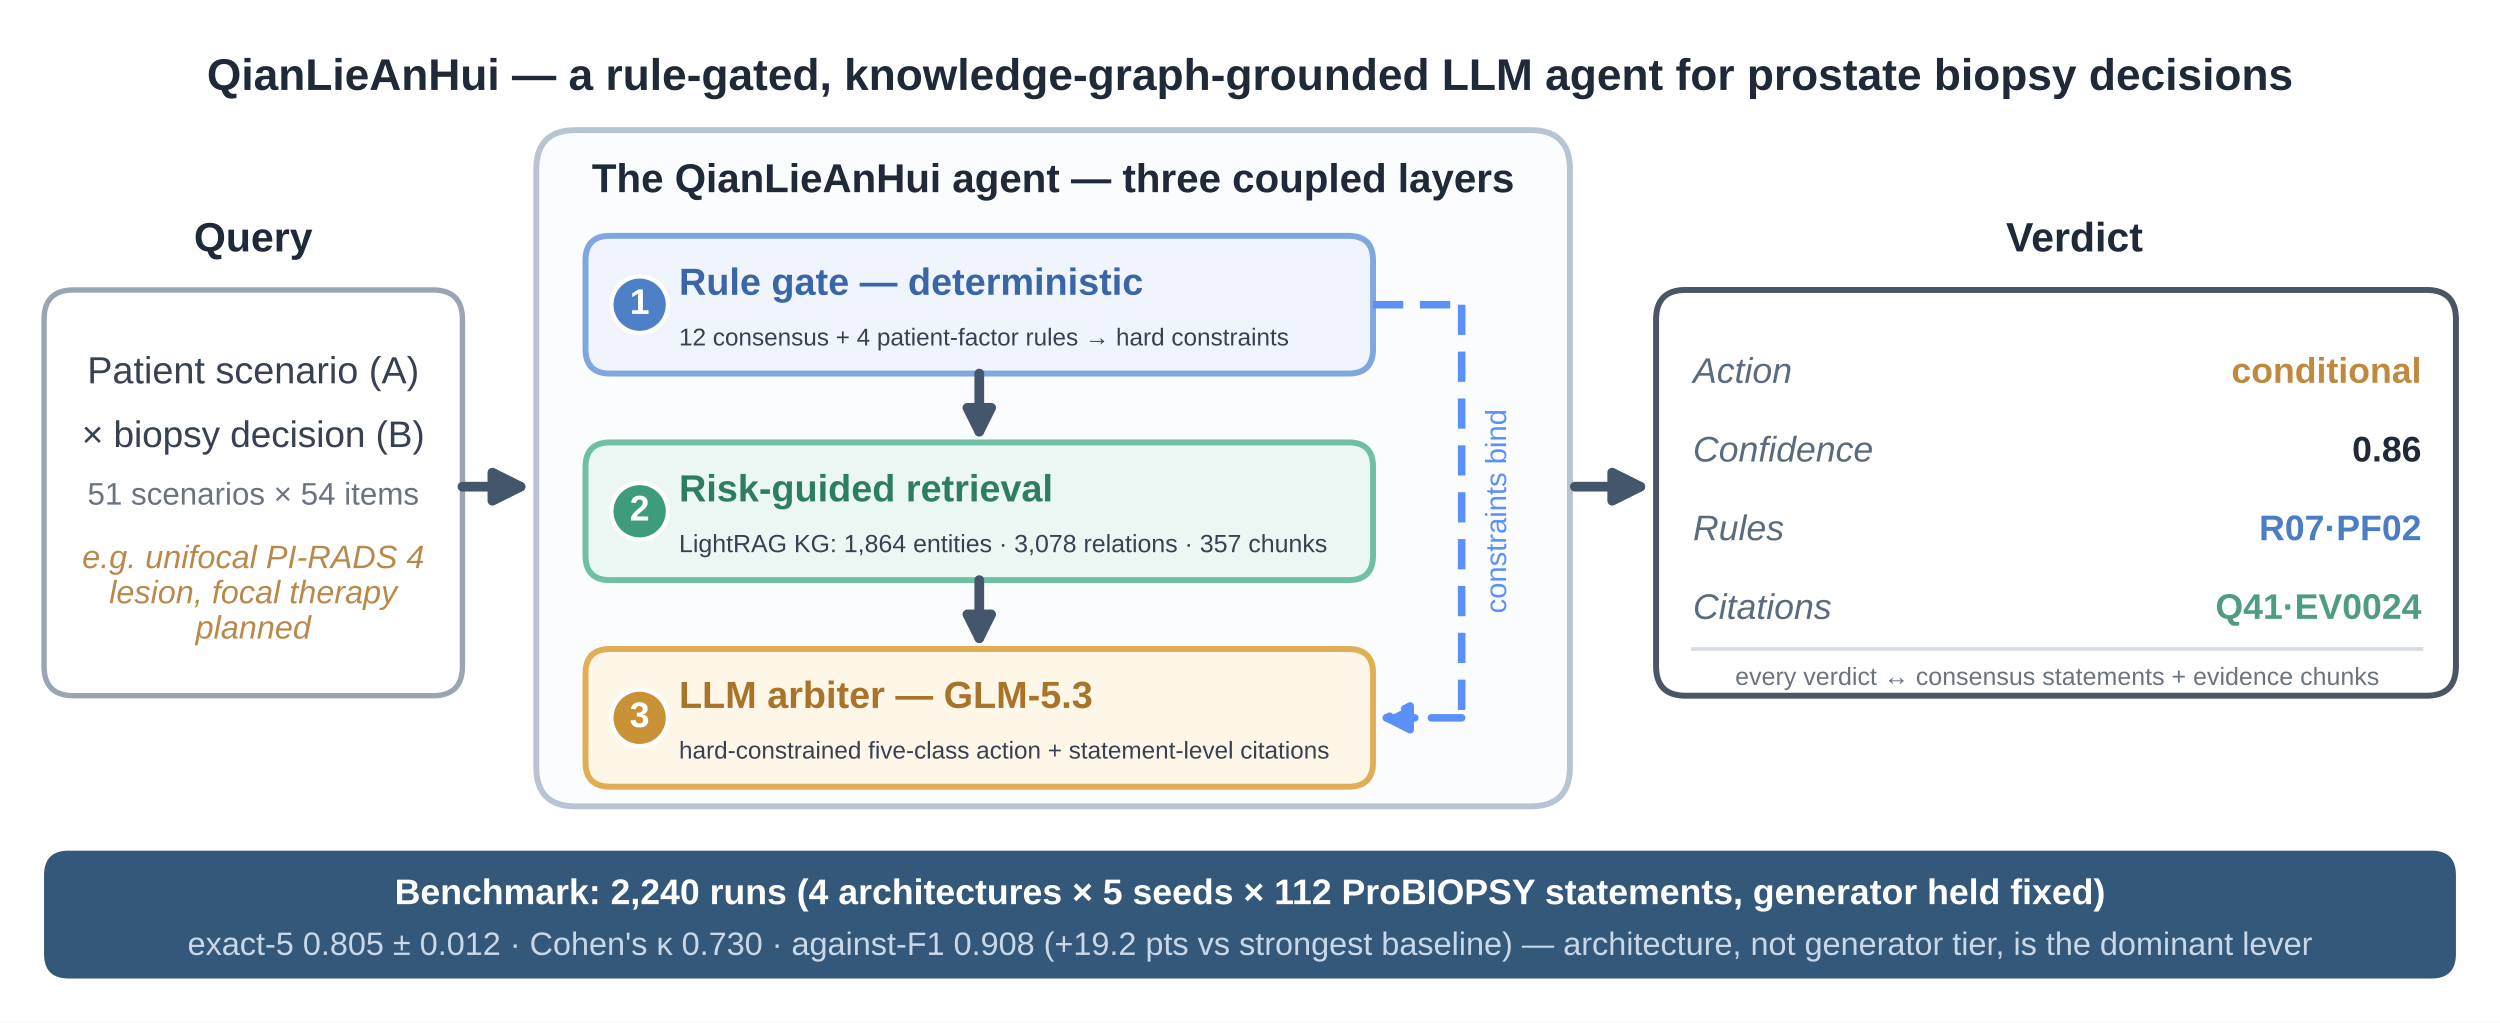
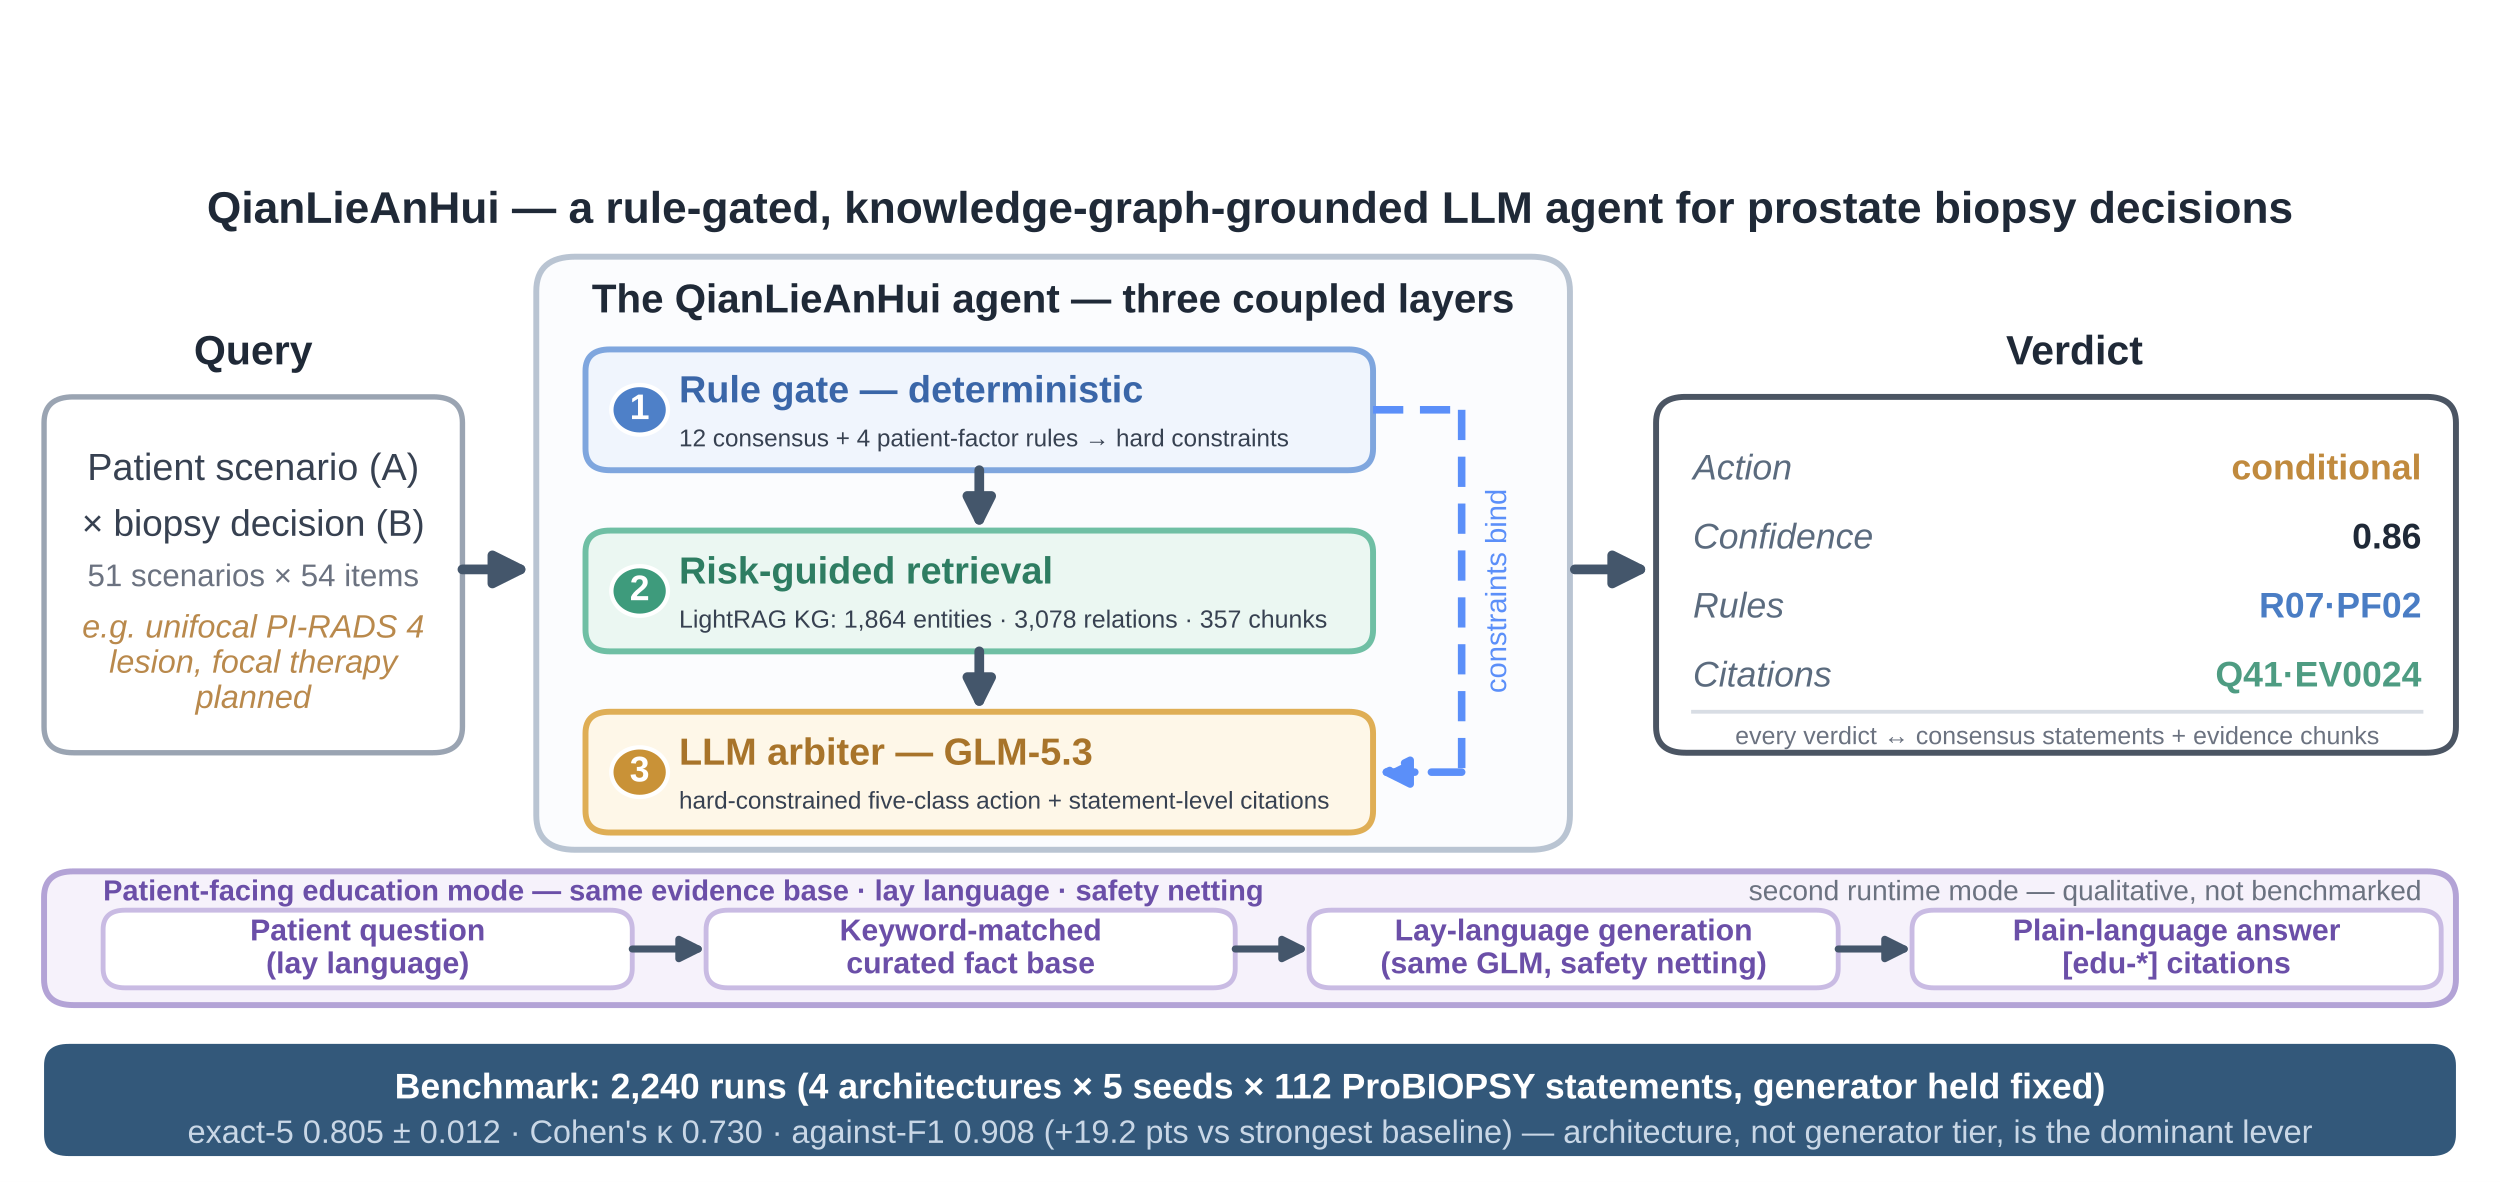
- <svg xmlns="http://www.w3.org/2000/svg" width="462.96pt" height="189.36pt" viewBox="0 0 462.96 189.36" version="1.1">
+ <svg xmlns="http://www.w3.org/2000/svg" width="462.96pt" height="218.88pt" viewBox="0 0 462.96 218.88" version="1.1">
  <defs>
    <style type="text/css">*{stroke-linejoin: round; stroke-linecap: butt}</style>
  </defs>
  <g id="figure_1">
    <g id="patch_1">
-       <path d="M -0 189.36  L 462.96 189.36  L 462.96 0  L -0 0  z " style="fill: #ffffff" />
+       <path d="M -0 218.88  L 462.96 218.88  L 462.96 0  L -0 0  z " style="fill: #ffffff" />
    </g>
    <g id="axes_1">
      <g id="patch_2">
-         <path d="M 13.627 128.835  L 80.168 128.835  Q 85.637 128.835 85.637 123.37  L 85.637 59.159  Q 85.637 53.694 80.168 53.694  L 13.627 53.694  Q 8.158 53.694 8.158 59.159  L 8.158 123.37  Q 8.158 128.835 13.627 128.835  z " clip-path="url(#p3946e0ee9e)" style="fill: #ffffff; stroke: #9aa4b2; stroke-linejoin: miter" />
+         <path d="M 13.627 139.395  L 80.168 139.395  Q 85.637 139.395 85.637 134.602  L 85.637 78.287  Q 85.637 73.494 80.168 73.494  L 13.627 73.494  Q 8.158 73.494 8.158 78.287  L 8.158 134.602  Q 8.158 139.395 13.627 139.395  z " clip-path="url(#p600a8ee99a)" style="fill: #ffffff; stroke: #9aa4b2; stroke-linejoin: miter" />
      </g>
      <g id="patch_3">
-         <path d="M 106.602 149.328  L 283.437 149.328  Q 290.729 149.328 290.729 142.042  L 290.729 31.379  Q 290.729 24.093 283.437 24.093  L 106.602 24.093  Q 99.31 24.093 99.31 31.379  L 99.31 142.042  Q 99.31 149.328 106.602 149.328  z " clip-path="url(#p3946e0ee9e)" style="fill: #fbfcfe; stroke: #b9c4d2; stroke-width: 1.1; stroke-linejoin: miter" />
+         <path d="M 106.602 157.368  L 283.437 157.368  Q 290.729 157.368 290.729 150.977  L 290.729 53.924  Q 290.729 47.534 283.437 47.534  L 106.602 47.534  Q 99.31 47.534 99.31 53.924  L 99.31 150.977  Q 99.31 157.368 106.602 157.368  z " clip-path="url(#p600a8ee99a)" style="fill: #fbfcfe; stroke: #b9c4d2; stroke-width: 1.1; stroke-linejoin: miter" />
      </g>
      <g id="patch_4">
-         <path d="M 312.15 128.835  L 449.333 128.835  Q 454.802 128.835 454.802 123.37  L 454.802 59.159  Q 454.802 53.694 449.333 53.694  L 312.15 53.694  Q 306.68 53.694 306.68 59.159  L 306.68 123.37  Q 306.68 128.835 312.15 128.835  z " clip-path="url(#p3946e0ee9e)" style="fill: #ffffff; stroke: #4b5563; stroke-width: 1.1; stroke-linejoin: miter" />
+         <path d="M 312.15 139.395  L 449.333 139.395  Q 454.802 139.395 454.802 134.602  L 454.802 78.287  Q 454.802 73.494 449.333 73.494  L 312.15 73.494  Q 306.68 73.494 306.68 78.287  L 306.68 134.602  Q 306.68 139.395 312.15 139.395  z " clip-path="url(#p600a8ee99a)" style="fill: #ffffff; stroke: #4b5563; stroke-width: 1.1; stroke-linejoin: miter" />
      </g>
      <g id="patch_5">
-         <path d="M 12.715 181.206  L 450.245 181.206  Q 454.802 181.206 454.802 176.652  L 454.802 162.079  Q 454.802 157.525 450.245 157.525  L 12.715 157.525  Q 8.158 157.525 8.158 162.079  L 8.158 176.652  Q 8.158 181.206 12.715 181.206  z " clip-path="url(#p3946e0ee9e)" style="fill: #33587a" />
+         <path d="M 13.627 186.124  L 449.333 186.124  Q 454.802 186.124 454.802 181.331  L 454.802 166.154  Q 454.802 161.362 449.333 161.362  L 13.627 161.362  Q 8.158 161.362 8.158 166.154  L 8.158 181.331  Q 8.158 186.124 13.627 186.124  z " clip-path="url(#p600a8ee99a)" style="fill: #f6f2fb; stroke: #b3a3d6; stroke-width: 1.1; stroke-linejoin: miter" />
      </g>
      <g id="patch_6">
-         <path d="M 112.982 69.178  L 249.71 69.178  Q 254.268 69.178 254.268 64.624  L 254.268 48.229  Q 254.268 43.675 249.71 43.675  L 112.982 43.675  Q 108.425 43.675 108.425 48.229  L 108.425 64.624  Q 108.425 69.178 112.982 69.178  z " clip-path="url(#p3946e0ee9e)" style="fill: #f0f5fd; stroke: #7fa6de; stroke-width: 1.1; stroke-linejoin: miter" />
+         <path d="M 23.198 182.929  L 112.982 182.929  Q 117.084 182.929 117.084 179.334  L 117.084 172.145  Q 117.084 168.551 112.982 168.551  L 23.198 168.551  Q 19.096 168.551 19.096 172.145  L 19.096 179.334  Q 19.096 182.929 23.198 182.929  z " clip-path="url(#p600a8ee99a)" style="fill: #ffffff; stroke: #c9bbe3; stroke-width: 0.9; stroke-linejoin: miter" />
      </g>
      <g id="patch_7">
-         <path d="M 112.982 107.431  L 249.71 107.431  Q 254.268 107.431 254.268 102.877  L 254.268 86.483  Q 254.268 81.929 249.71 81.929  L 112.982 81.929  Q 108.425 81.929 108.425 86.483  L 108.425 102.877  Q 108.425 107.431 112.982 107.431  z " clip-path="url(#p3946e0ee9e)" style="fill: #ebf7f2; stroke: #6fbfa4; stroke-width: 1.1; stroke-linejoin: miter" />
+         <path d="M 134.859 182.929  L 224.644 182.929  Q 228.745 182.929 228.745 179.334  L 228.745 172.145  Q 228.745 168.551 224.644 168.551  L 134.859 168.551  Q 130.757 168.551 130.757 172.145  L 130.757 179.334  Q 130.757 182.929 134.859 182.929  z " clip-path="url(#p600a8ee99a)" style="fill: #ffffff; stroke: #c9bbe3; stroke-width: 0.9; stroke-linejoin: miter" />
      </g>
      <g id="patch_8">
-         <path d="M 112.982 145.685  L 249.71 145.685  Q 254.268 145.685 254.268 141.131  L 254.268 124.736  Q 254.268 120.182 249.71 120.182  L 112.982 120.182  Q 108.425 120.182 108.425 124.736  L 108.425 141.131  Q 108.425 145.685 112.982 145.685  z " clip-path="url(#p3946e0ee9e)" style="fill: #fef7e8; stroke: #dfae55; stroke-width: 1.1; stroke-linejoin: miter" />
+         <path d="M 246.52 182.929  L 336.305 182.929  Q 340.407 182.929 340.407 179.334  L 340.407 172.145  Q 340.407 168.551 336.305 168.551  L 246.52 168.551  Q 242.418 168.551 242.418 172.145  L 242.418 179.334  Q 242.418 182.929 246.52 182.929  z " clip-path="url(#p600a8ee99a)" style="fill: #ffffff; stroke: #c9bbe3; stroke-width: 0.9; stroke-linejoin: miter" />
      </g>
      <g id="patch_9">
-         <path d="M 181.346 69.178  Q 181.346 75.553 181.346 79.916  " clip-path="url(#p3946e0ee9e)" style="fill: none; stroke: #44566b; stroke-width: 1.8; stroke-linecap: round" />
-         <path d="M 183.546 75.516  L 181.346 79.916  L 179.146 75.516  z " clip-path="url(#p3946e0ee9e)" style="fill: #44566b; stroke: #44566b; stroke-width: 1.8; stroke-linecap: round" />
+         <path d="M 358.181 182.929  L 447.966 182.929  Q 452.068 182.929 452.068 179.334  L 452.068 172.145  Q 452.068 168.551 447.966 168.551  L 358.181 168.551  Q 354.079 168.551 354.079 172.145  L 354.079 179.334  Q 354.079 182.929 358.181 182.929  z " clip-path="url(#p600a8ee99a)" style="fill: #ffffff; stroke: #c9bbe3; stroke-width: 0.9; stroke-linejoin: miter" />
      </g>
      <g id="patch_10">
-         <path d="M 181.346 107.431  Q 181.346 113.807 181.346 118.17  " clip-path="url(#p3946e0ee9e)" style="fill: none; stroke: #44566b; stroke-width: 1.8; stroke-linecap: round" />
-         <path d="M 183.546 113.77  L 181.346 118.17  L 179.146 113.77  z " clip-path="url(#p3946e0ee9e)" style="fill: #44566b; stroke: #44566b; stroke-width: 1.8; stroke-linecap: round" />
+         <path d="M 12.715 214.082  L 450.245 214.082  Q 454.802 214.082 454.802 210.088  L 454.802 197.307  Q 454.802 193.313 450.245 193.313  L 12.715 193.313  Q 8.158 193.313 8.158 197.307  L 8.158 210.088  Q 8.158 214.082 12.715 214.082  z " clip-path="url(#p600a8ee99a)" style="fill: #33587a" />
+       </g>
+       <g id="patch_11">
+         <path d="M 112.982 87.074  L 249.71 87.074  Q 254.268 87.074 254.268 83.08  L 254.268 68.702  Q 254.268 64.708 249.71 64.708  L 112.982 64.708  Q 108.425 64.708 108.425 68.702  L 108.425 83.08  Q 108.425 87.074 112.982 87.074  z " clip-path="url(#p600a8ee99a)" style="fill: #f0f5fd; stroke: #7fa6de; stroke-width: 1.1; stroke-linejoin: miter" />
+       </g>
+       <g id="patch_12">
+         <path d="M 112.982 120.623  L 249.71 120.623  Q 254.268 120.623 254.268 116.629  L 254.268 102.251  Q 254.268 98.257 249.71 98.257  L 112.982 98.257  Q 108.425 98.257 108.425 102.251  L 108.425 116.629  Q 108.425 120.623 112.982 120.623  z " clip-path="url(#p600a8ee99a)" style="fill: #ebf7f2; stroke: #6fbfa4; stroke-width: 1.1; stroke-linejoin: miter" />
+       </g>
+       <g id="patch_13">
+         <path d="M 112.982 154.172  L 249.71 154.172  Q 254.268 154.172 254.268 150.178  L 254.268 135.8  Q 254.268 131.806 249.71 131.806  L 112.982 131.806  Q 108.425 131.806 108.425 135.8  L 108.425 150.178  Q 108.425 154.172 112.982 154.172  z " clip-path="url(#p600a8ee99a)" style="fill: #fef7e8; stroke: #dfae55; stroke-width: 1.1; stroke-linejoin: miter" />
+       </g>
+       <g id="patch_14">
+         <path d="M 181.346 87.074  Q 181.346 92.665 181.346 96.244  " clip-path="url(#p600a8ee99a)" style="fill: none; stroke: #44566b; stroke-width: 1.8; stroke-linecap: round" />
+         <path d="M 183.546 91.844  L 181.346 96.244  L 179.146 91.844  z " clip-path="url(#p600a8ee99a)" style="fill: #44566b; stroke: #44566b; stroke-width: 1.8; stroke-linecap: round" />
+       </g>
+       <g id="patch_15">
+         <path d="M 181.346 120.623  Q 181.346 126.215 181.346 129.794  " clip-path="url(#p600a8ee99a)" style="fill: none; stroke: #44566b; stroke-width: 1.8; stroke-linecap: round" />
+         <path d="M 183.546 125.394  L 181.346 129.794  L 179.146 125.394  z " clip-path="url(#p600a8ee99a)" style="fill: #44566b; stroke: #44566b; stroke-width: 1.8; stroke-linecap: round" />
      </g>
      <g id="line2d_1">
-         <path d="M 254.268 56.426  L 270.675 56.426  " clip-path="url(#p3946e0ee9e)" style="fill: none; stroke-dasharray: 5.6,3.08; stroke-dashoffset: 0; stroke: #5b8ff9; stroke-width: 1.4" />
+         <path d="M 254.268 75.891  L 270.675 75.891  " clip-path="url(#p600a8ee99a)" style="fill: none; stroke-dasharray: 5.6,3.08; stroke-dashoffset: 0; stroke: #5b8ff9; stroke-width: 1.4" />
      </g>
      <g id="line2d_2">
-         <path d="M 270.675 56.426  L 270.675 132.934  " clip-path="url(#p3946e0ee9e)" style="fill: none; stroke-dasharray: 5.6,3.08; stroke-dashoffset: 0; stroke: #5b8ff9; stroke-width: 1.4" />
-       </g>
-       <g id="patch_11">
-         <path d="M 270.675 132.934  Q 262.927 132.934 256.745 132.934  " clip-path="url(#p3946e0ee9e)" style="fill: none; stroke-dasharray: 5.6,3.08; stroke-dashoffset: 0; stroke: #5b8ff9; stroke-width: 1.4; stroke-linecap: round" />
-         <path d="M 261.145 135.134  L 256.745 132.934  L 261.145 130.734  z " clip-path="url(#p3946e0ee9e)" style="fill: #5b8ff9; stroke-dasharray: 5.6,3.08; stroke-dashoffset: 0; stroke: #5b8ff9; stroke-width: 1.4; stroke-linecap: round" />
-       </g>
-       <g id="patch_12">
-         <path d="M 85.637 90.126  Q 92.017 90.126 96.386 90.126  " clip-path="url(#p3946e0ee9e)" style="fill: none; stroke: #44566b; stroke-width: 1.8; stroke-linecap: round" />
-         <path d="M 91.186 87.526  L 96.386 90.126  L 91.186 92.726  z " clip-path="url(#p3946e0ee9e)" style="fill: #44566b; stroke: #44566b; stroke-width: 1.8; stroke-linecap: round" />
-       </g>
-       <g id="patch_13">
-         <path d="M 291.64 90.126  Q 298.705 90.126 303.756 90.126  " clip-path="url(#p3946e0ee9e)" style="fill: none; stroke: #44566b; stroke-width: 1.8; stroke-linecap: round" />
-         <path d="M 298.556 87.526  L 303.756 90.126  L 298.556 92.726  z " clip-path="url(#p3946e0ee9e)" style="fill: #44566b; stroke: #44566b; stroke-width: 1.8; stroke-linecap: round" />
+         <path d="M 270.675 75.891  L 270.675 142.989  " clip-path="url(#p600a8ee99a)" style="fill: none; stroke-dasharray: 5.6,3.08; stroke-dashoffset: 0; stroke: #5b8ff9; stroke-width: 1.4" />
+       </g>
+       <g id="patch_16">
+         <path d="M 270.675 142.989  Q 262.927 142.989 256.745 142.989  " clip-path="url(#p600a8ee99a)" style="fill: none; stroke-dasharray: 5.6,3.08; stroke-dashoffset: 0; stroke: #5b8ff9; stroke-width: 1.4; stroke-linecap: round" />
+         <path d="M 261.145 145.189  L 256.745 142.989  L 261.145 140.789  z " clip-path="url(#p600a8ee99a)" style="fill: #5b8ff9; stroke-dasharray: 5.6,3.08; stroke-dashoffset: 0; stroke: #5b8ff9; stroke-width: 1.4; stroke-linecap: round" />
+       </g>
+       <g id="patch_17">
+         <path d="M 85.637 105.446  Q 92.017 105.446 96.386 105.446  " clip-path="url(#p600a8ee99a)" style="fill: none; stroke: #44566b; stroke-width: 1.8; stroke-linecap: round" />
+         <path d="M 91.186 102.846  L 96.386 105.446  L 91.186 108.046  z " clip-path="url(#p600a8ee99a)" style="fill: #44566b; stroke: #44566b; stroke-width: 1.8; stroke-linecap: round" />
+       </g>
+       <g id="patch_18">
+         <path d="M 291.64 105.446  Q 298.705 105.446 303.756 105.446  " clip-path="url(#p600a8ee99a)" style="fill: none; stroke: #44566b; stroke-width: 1.8; stroke-linecap: round" />
+         <path d="M 298.556 102.846  L 303.756 105.446  L 298.556 108.046  z " clip-path="url(#p600a8ee99a)" style="fill: #44566b; stroke: #44566b; stroke-width: 1.8; stroke-linecap: round" />
+       </g>
+       <g id="patch_19">
+         <path d="M 117.084 175.74  Q 123.921 175.74 129.304 175.74  " clip-path="url(#p600a8ee99a)" style="fill: none; stroke: #44566b; stroke-width: 1.3; stroke-linecap: round" />
+         <path d="M 125.704 173.94  L 129.304 175.74  L 125.704 177.54  z " clip-path="url(#p600a8ee99a)" style="fill: #44566b; stroke: #44566b; stroke-width: 1.3; stroke-linecap: round" />
+       </g>
+       <g id="patch_20">
+         <path d="M 228.745 175.74  Q 235.582 175.74 240.965 175.74  " clip-path="url(#p600a8ee99a)" style="fill: none; stroke: #44566b; stroke-width: 1.3; stroke-linecap: round" />
+         <path d="M 237.365 173.94  L 240.965 175.74  L 237.365 177.54  z " clip-path="url(#p600a8ee99a)" style="fill: #44566b; stroke: #44566b; stroke-width: 1.3; stroke-linecap: round" />
+       </g>
+       <g id="patch_21">
+         <path d="M 340.407 175.74  Q 347.243 175.74 352.626 175.74  " clip-path="url(#p600a8ee99a)" style="fill: none; stroke: #44566b; stroke-width: 1.3; stroke-linecap: round" />
+         <path d="M 349.026 173.94  L 352.626 175.74  L 349.026 177.54  z " clip-path="url(#p600a8ee99a)" style="fill: #44566b; stroke: #44566b; stroke-width: 1.3; stroke-linecap: round" />
      </g>
      <g id="text_1">
-         <text style="font-weight: 700; font-size: 8.2px; font-family: 'Arial'; text-anchor: middle; fill: #1f2937" x="231.48" y="16.652" transform="rotate(-0 231.48 16.65159)">QianLieAnHui — a rule-gated, knowledge-graph-grounded LLM agent for prostate biopsy decisions</text>
+         <text style="font-weight: 700; font-size: 8.2px; font-family: 'Arial'; text-anchor: middle; fill: #1f2937" x="231.48" y="41.268" transform="rotate(-0 231.48 41.26825)">QianLieAnHui — a rule-gated, knowledge-graph-grounded LLM agent for prostate biopsy decisions</text>
      </g>
      <g id="text_2">
-         <text style="font-weight: 700; font-size: 7.6px; font-family: 'Arial'; text-anchor: middle; fill: #1f2937" x="46.897" y="46.553" transform="rotate(-0 46.8972 46.55272)">Query</text>
+         <text style="font-weight: 700; font-size: 7.6px; font-family: 'Arial'; text-anchor: middle; fill: #1f2937" x="46.897" y="67.473" transform="rotate(-0 46.8972 67.47314)">Query</text>
      </g>
      <g id="text_3">
-         <text style="font-size: 7px; font-family: 'Arial'; text-anchor: middle; fill: #374151" x="46.897" y="70.989" transform="rotate(-0 46.8972 70.98905)">Patient scenario (A)</text>
+         <text style="font-size: 7px; font-family: 'Arial'; text-anchor: middle; fill: #374151" x="46.897" y="88.885" transform="rotate(-0 46.8972 88.88527)">Patient scenario (A)</text>
      </g>
      <g id="text_4">
-         <text style="font-size: 6.82px; font-family: 'Arial'; text-anchor: middle; fill: #374151" x="46.897" y="82.783" transform="rotate(-0 46.8972 82.78277)">× biopsy decision (B)</text>
+         <text style="font-size: 6.82px; font-family: 'Arial'; text-anchor: middle; fill: #374151" x="46.897" y="99.223" transform="rotate(-0 46.8972 99.22288)">× biopsy decision (B)</text>
      </g>
      <g id="text_5">
-         <text style="font-size: 5.799px; font-family: 'Arial'; text-anchor: middle; fill: #6b7280" x="46.897" y="93.448" transform="rotate(-0 46.8972 93.44821)">51 scenarios × 54 items</text>
+         <text style="font-size: 5.799px; font-family: 'Arial'; text-anchor: middle; fill: #6b7280" x="46.897" y="108.544" transform="rotate(-0 46.8972 108.5442)">51 scenarios × 54 items</text>
      </g>
      <g id="text_6">
-         <text style="font-style: italic; font-size: 6px; font-family: 'Arial'; fill: #b9894c" transform="translate(15.21673 105.2036)">e.g. unifocal PI-RADS 4</text>
-         <text style="font-style: italic; font-size: 6px; font-family: 'Arial'; fill: #b9894c" transform="translate(20.21689 111.7163)">lesion, focal therapy</text>
-         <text style="font-style: italic; font-size: 6px; font-family: 'Arial'; fill: #b9894c" transform="translate(36.22095 118.2467)">planned</text>
+         <text style="font-style: italic; font-size: 6px; font-family: 'Arial'; fill: #b9894c" transform="translate(15.21673 118.0595)">e.g. unifocal PI-RADS 4</text>
+         <text style="font-style: italic; font-size: 6px; font-family: 'Arial'; fill: #b9894c" transform="translate(20.21689 124.5721)">lesion, focal therapy</text>
+         <text style="font-style: italic; font-size: 6px; font-family: 'Arial'; fill: #b9894c" transform="translate(36.22095 131.1025)">planned</text>
      </g>
      <g id="text_7">
-         <text style="font-weight: 700; font-size: 7.462px; font-family: 'Arial'; text-anchor: middle; fill: #1f2937" x="195.019" y="35.588" transform="rotate(-0 195.0192 35.58752)">The QianLieAnHui agent — three coupled layers</text>
+         <text style="font-weight: 700; font-size: 7.462px; font-family: 'Arial'; text-anchor: middle; fill: #1f2937" x="195.019" y="57.852" transform="rotate(-0 195.0192 57.85203)">The QianLieAnHui agent — three coupled layers</text>
      </g>
      <g id="text_8">
-         <text style="font-weight: 700; font-size: 7px; font-family: 'Arial'; text-anchor: start; fill: #3a66a8" x="125.744" y="54.595" transform="rotate(-0 125.7437 54.59466)">Rule gate — deterministic</text>
+         <text style="font-weight: 700; font-size: 7px; font-family: 'Arial'; text-anchor: start; fill: #3a66a8" x="125.744" y="74.507" transform="rotate(-0 125.7437 74.507)">Rule gate — deterministic</text>
      </g>
      <g id="text_9">
-         <text style="font-size: 4.5px; font-family: 'Arial'; text-anchor: start; fill: #374151" x="125.744" y="63.967" transform="rotate(-0 125.7437 63.96655)">12 consensus + 4 patient-factor rules → hard constraints</text>
+         <text style="font-size: 4.5px; font-family: 'Arial'; text-anchor: start; fill: #374151" x="125.744" y="82.647" transform="rotate(-0 125.7437 82.64682)">12 consensus + 4 patient-factor rules → hard constraints</text>
      </g>
      <g id="text_10">
-         <text style="font-weight: 700; font-size: 7px; font-family: 'Arial'; text-anchor: start; fill: #2e7d62" x="125.744" y="92.848" transform="rotate(-0 125.7437 92.84825)">Risk-guided retrieval</text>
+         <text style="font-weight: 700; font-size: 7px; font-family: 'Arial'; text-anchor: start; fill: #2e7d62" x="125.744" y="108.056" transform="rotate(-0 125.7437 108.0563)">Risk-guided retrieval</text>
      </g>
      <g id="text_11">
-         <text style="font-size: 4.614px; font-family: 'Arial'; text-anchor: start; fill: #374151" x="125.744" y="102.25" transform="rotate(-0 125.7437 102.2496)">LightRAG KG: 1,864 entities · 3,078 relations · 357 chunks</text>
+         <text style="font-size: 4.614px; font-family: 'Arial'; text-anchor: start; fill: #374151" x="125.744" y="116.226" transform="rotate(-0 125.7437 116.2255)">LightRAG KG: 1,864 entities · 3,078 relations · 357 chunks</text>
      </g>
      <g id="text_12">
-         <text style="font-weight: 700; font-size: 7px; font-family: 'Arial'; text-anchor: start; fill: #a8742a" x="125.744" y="131.102" transform="rotate(-0 125.7437 131.1019)">LLM arbiter — GLM-5.3</text>
+         <text style="font-weight: 700; font-size: 7px; font-family: 'Arial'; text-anchor: start; fill: #a8742a" x="125.744" y="141.606" transform="rotate(-0 125.7437 141.6056)">LLM arbiter — GLM-5.3</text>
      </g>
      <g id="text_13">
-         <text style="font-size: 4.5px; font-family: 'Arial'; text-anchor: start; fill: #374151" x="125.744" y="140.474" transform="rotate(-0 125.7437 140.4738)">hard-constrained five-class action + statement-level citations</text>
+         <text style="font-size: 4.5px; font-family: 'Arial'; text-anchor: start; fill: #374151" x="125.744" y="149.745" transform="rotate(-0 125.7437 149.7454)">hard-constrained five-class action + statement-level citations</text>
      </g>
      <g id="text_14">
-         <text style="font-size: 5.4px; font-family: 'Arial'; fill: #5b8ff9" transform="translate(278.9092 113.5893) rotate(-90)">constraints bind</text>
+         <text style="font-size: 5.4px; font-family: 'Arial'; fill: #5b8ff9" transform="translate(278.9092 128.3493) rotate(-90)">constraints bind</text>
      </g>
      <g id="text_15">
-         <text style="font-weight: 700; font-size: 7.6px; font-family: 'Arial'; text-anchor: middle; fill: #1f2937" x="384.16" y="46.553" transform="rotate(-0 384.1596 46.5528)">Verdict</text>
+         <text style="font-weight: 700; font-size: 7.6px; font-family: 'Arial'; text-anchor: middle; fill: #1f2937" x="384.16" y="67.473" transform="rotate(-0 384.1596 67.47321)">Verdict</text>
      </g>
      <g id="text_16">
-         <text style="font-style: italic; font-size: 6.6px; font-family: 'Arial'; text-anchor: start; fill: #5b6b7e" x="313.517" y="70.895" transform="rotate(-0 313.5168 70.89528)">Action</text>
+         <text style="font-style: italic; font-size: 6.6px; font-family: 'Arial'; text-anchor: start; fill: #5b6b7e" x="313.517" y="88.791" transform="rotate(-0 313.5168 88.79149)">Action</text>
      </g>
      <g id="text_17">
-         <text style="font-weight: 700; font-size: 6.6px; font-family: 'Arial'; text-anchor: end; fill: #c08a3e" x="448.422" y="70.886" transform="rotate(-0 448.4218 70.88561)">conditional</text>
+         <text style="font-weight: 700; font-size: 6.6px; font-family: 'Arial'; text-anchor: end; fill: #c08a3e" x="448.422" y="88.782" transform="rotate(-0 448.4218 88.78182)">conditional</text>
      </g>
      <g id="text_18">
-         <text style="font-style: italic; font-size: 6.6px; font-family: 'Arial'; text-anchor: start; fill: #5b6b7e" x="313.517" y="85.468" transform="rotate(-0 313.5168 85.46808)">Confidence</text>
+         <text style="font-style: italic; font-size: 6.6px; font-family: 'Arial'; text-anchor: start; fill: #5b6b7e" x="313.517" y="101.572" transform="rotate(-0 313.5168 101.5722)">Confidence</text>
      </g>
      <g id="text_19">
-         <text style="font-weight: 700; font-size: 6.6px; font-family: 'Arial'; text-anchor: end; fill: #1f2937" x="448.422" y="85.458" transform="rotate(-0 448.4218 85.45841)">0.86</text>
+         <text style="font-weight: 700; font-size: 6.6px; font-family: 'Arial'; text-anchor: end; fill: #1f2937" x="448.422" y="101.562" transform="rotate(-0 448.4218 101.5625)">0.86</text>
      </g>
      <g id="text_20">
-         <text style="font-style: italic; font-size: 6.6px; font-family: 'Arial'; text-anchor: start; fill: #5b6b7e" x="313.517" y="100.041" transform="rotate(-0 313.5168 100.0409)">Rules</text>
+         <text style="font-style: italic; font-size: 6.6px; font-family: 'Arial'; text-anchor: start; fill: #5b6b7e" x="313.517" y="114.353" transform="rotate(-0 313.5168 114.3528)">Rules</text>
      </g>
      <g id="text_21">
-         <text style="font-weight: 700; font-size: 6.6px; font-family: 'Arial'; text-anchor: end; fill: #4a7dc4" x="448.422" y="100.031" transform="rotate(-0 448.4218 100.0312)">R07·PF02</text>
+         <text style="font-weight: 700; font-size: 6.6px; font-family: 'Arial'; text-anchor: end; fill: #4a7dc4" x="448.422" y="114.343" transform="rotate(-0 448.4218 114.3432)">R07·PF02</text>
      </g>
      <g id="text_22">
-         <text style="font-style: italic; font-size: 6.6px; font-family: 'Arial'; text-anchor: start; fill: #5b6b7e" x="313.517" y="114.614" transform="rotate(-0 313.5168 114.6137)">Citations</text>
+         <text style="font-style: italic; font-size: 6.6px; font-family: 'Arial'; text-anchor: start; fill: #5b6b7e" x="313.517" y="127.134" transform="rotate(-0 313.5168 127.1335)">Citations</text>
      </g>
      <g id="text_23">
-         <text style="font-weight: 700; font-size: 6.6px; font-family: 'Arial'; text-anchor: end; fill: #4e9c82" x="448.422" y="114.604" transform="rotate(-0 448.4218 114.604)">Q41·EV0024</text>
+         <text style="font-weight: 700; font-size: 6.6px; font-family: 'Arial'; text-anchor: end; fill: #4e9c82" x="448.422" y="127.124" transform="rotate(-0 448.4218 127.1239)">Q41·EV0024</text>
      </g>
      <g id="line2d_3">
-         <path d="M 313.517 120.182  L 448.422 120.182  " clip-path="url(#p3946e0ee9e)" style="fill: none; stroke: #d8dde4; stroke-width: 0.7; stroke-linecap: square" />
+         <path d="M 313.517 131.806  L 448.422 131.806  " clip-path="url(#p600a8ee99a)" style="fill: none; stroke: #d8dde4; stroke-width: 0.7; stroke-linecap: square" />
      </g>
      <g id="text_24">
-         <text style="font-size: 4.63px; font-family: 'Arial'; text-anchor: middle; fill: #6b7280" x="380.969" y="126.845" transform="rotate(-0 380.9693 126.8453)">every verdict ↔ consensus statements + evidence chunks</text>
+         <text style="font-size: 4.63px; font-family: 'Arial'; text-anchor: middle; fill: #6b7280" x="380.969" y="137.797" transform="rotate(-0 380.9693 137.7971)">every verdict ↔ consensus statements + evidence chunks</text>
      </g>
      <g id="text_25">
-         <text style="font-weight: 700; font-size: 6.6px; font-family: 'Arial'; text-anchor: middle; fill: #ffffff" x="231.48" y="167.43" transform="rotate(-0 231.48 167.4303)">Benchmark: 2,240 runs (4 architectures × 5 seeds × 112 ProBIOPSY statements, generator held fixed)</text>
+         <text style="font-weight: 700; font-size: 5.356px; font-family: 'Arial'; text-anchor: start; fill: #6b4fa8" x="19.096" y="166.741" transform="rotate(-0 19.09584 166.7414)">Patient-facing education mode — same evidence base · lay language · safety netting</text>
      </g>
      <g id="text_26">
-         <text style="font-size: 6px; font-family: 'Arial'; text-anchor: middle; fill: #c9d7e6" x="231.48" y="176.838" transform="rotate(-0 231.48 176.8385)">exact-5 0.805 ± 0.012 · Cohen's κ 0.730 · against-F1 0.908 (+19.2 pts vs strongest baseline) — architecture, not generator tier, is the dominant lever</text>
-       </g>
-       <g id="patch_14">
-         <path d="M 118.452 61.663  C 119.842 61.663 121.175 61.112 122.158 60.13  C 123.141 59.147 123.693 57.815 123.693 56.426  C 123.693 55.038 123.141 53.705 122.158 52.723  C 121.175 51.741 119.842 51.189 118.452 51.189  C 117.062 51.189 115.728 51.741 114.745 52.723  C 113.763 53.705 113.21 55.038 113.21 56.426  C 113.21 57.815 113.763 59.147 114.745 60.13  C 115.728 61.112 117.062 61.663 118.452 61.663  z " clip-path="url(#p3946e0ee9e)" style="fill: #4e80c8; stroke: #ffffff; stroke-width: 0.8; stroke-linejoin: miter" />
-       </g>
-       <g id="patch_15">
-         <path d="M 118.452 99.917  C 119.842 99.917 121.175 99.365 122.158 98.383  C 123.141 97.401 123.693 96.069 123.693 94.68  C 123.693 93.291 123.141 91.959 122.158 90.977  C 121.175 89.995 119.842 89.443 118.452 89.443  C 117.062 89.443 115.728 89.995 114.745 90.977  C 113.763 91.959 113.21 93.291 113.21 94.68  C 113.21 96.069 113.763 97.401 114.745 98.383  C 115.728 99.365 117.062 99.917 118.452 99.917  z " clip-path="url(#p3946e0ee9e)" style="fill: #3e9b7c; stroke: #ffffff; stroke-width: 0.8; stroke-linejoin: miter" />
-       </g>
-       <g id="patch_16">
-         <path d="M 118.452 138.171  C 119.842 138.171 121.175 137.619 122.158 136.637  C 123.141 135.655 123.693 134.322 123.693 132.934  C 123.693 131.545 123.141 130.213 122.158 129.23  C 121.175 128.248 119.842 127.697 118.452 127.697  C 117.062 127.697 115.728 128.248 114.745 129.23  C 113.763 130.213 113.21 131.545 113.21 132.934  C 113.21 134.322 113.763 135.655 114.745 136.637  C 115.728 137.619 117.062 138.171 118.452 138.171  z " clip-path="url(#p3946e0ee9e)" style="fill: #c99237; stroke: #ffffff; stroke-width: 0.8; stroke-linejoin: miter" />
+         <text style="font-size: 5.2px; font-family: 'Arial'; text-anchor: end; fill: #6b7280" x="448.422" y="166.701" transform="rotate(-0 448.4218 166.7012)">second runtime mode — qualitative, not benchmarked</text>
      </g>
      <g id="text_27">
-         <text style="font-weight: 700; font-size: 6.6px; font-family: 'Arial'; text-anchor: middle; fill: #ffffff" x="118.452" y="58.134" transform="rotate(-0 118.4515 58.13441)">1</text>
+         <text style="font-weight: 700; font-size: 5.6px; font-family: 'Arial'; fill: #6b4fa8" transform="translate(46.3126 174.1415)">Patient question</text>
+         <text style="font-weight: 700; font-size: 5.6px; font-family: 'Arial'; fill: #6b4fa8" transform="translate(49.26573 180.2364)">(lay language)</text>
      </g>
      <g id="text_28">
-         <text style="font-weight: 700; font-size: 6.6px; font-family: 'Arial'; text-anchor: middle; fill: #ffffff" x="118.452" y="96.388" transform="rotate(-0 118.4515 96.38801)">2</text>
+         <text style="font-weight: 700; font-size: 5.6px; font-family: 'Arial'; fill: #6b4fa8" transform="translate(155.4809 174.1415)">Keyword-matched</text>
+         <text style="font-weight: 700; font-size: 5.6px; font-family: 'Arial'; fill: #6b4fa8" transform="translate(156.7217 180.2365)">curated fact base</text>
      </g>
      <g id="text_29">
-         <text style="font-weight: 700; font-size: 6.6px; font-family: 'Arial'; text-anchor: middle; fill: #ffffff" x="118.452" y="134.642" transform="rotate(-0 118.4515 134.6416)">3</text>
+         <text style="font-weight: 700; font-size: 5.6px; font-family: 'Arial'; fill: #6b4fa8" transform="translate(258.2762 174.1414)">Lay-language generation</text>
+         <text style="font-weight: 700; font-size: 5.6px; font-family: 'Arial'; fill: #6b4fa8" transform="translate(255.6319 180.2365)">(same GLM, safety netting)</text>
+       </g>
+       <g id="text_30">
+         <text style="font-weight: 700; font-size: 5.6px; font-family: 'Arial'; fill: #6b4fa8" transform="translate(372.7339 174.1415)">Plain-language answer</text>
+         <text style="font-weight: 700; font-size: 5.6px; font-family: 'Arial'; fill: #6b4fa8" transform="translate(381.9196 180.2365)">[edu-*] citations</text>
+       </g>
+       <g id="text_31">
+         <text style="font-weight: 700; font-size: 6.6px; font-family: 'Arial'; text-anchor: middle; fill: #ffffff" x="231.48" y="203.408" transform="rotate(-0 231.48 203.4085)">Benchmark: 2,240 runs (4 architectures × 5 seeds × 112 ProBIOPSY statements, generator held fixed)</text>
+       </g>
+       <g id="text_32">
+         <text style="font-size: 6px; font-family: 'Arial'; text-anchor: middle; fill: #c9d7e6" x="231.48" y="211.641" transform="rotate(-0 231.48 211.6405)">exact-5 0.805 ± 0.012 · Cohen's κ 0.730 · against-F1 0.908 (+19.2 pts vs strongest baseline) — architecture, not generator tier, is the dominant lever</text>
+       </g>
+       <g id="patch_22">
+         <path d="M 118.452 80.484  C 119.842 80.484 121.175 80 122.158 79.138  C 123.141 78.277 123.693 77.109 123.693 75.891  C 123.693 74.673 123.141 73.504 122.158 72.643  C 121.175 71.782 119.842 71.298 118.452 71.298  C 117.062 71.298 115.728 71.782 114.745 72.643  C 113.763 73.504 113.21 74.673 113.21 75.891  C 113.21 77.109 113.763 78.277 114.745 79.138  C 115.728 80 117.062 80.484 118.452 80.484  z " clip-path="url(#p600a8ee99a)" style="fill: #4e80c8; stroke: #ffffff; stroke-width: 0.8; stroke-linejoin: miter" />
+       </g>
+       <g id="patch_23">
+         <path d="M 118.452 114.033  C 119.842 114.033 121.175 113.549 122.158 112.688  C 123.141 111.826 123.693 110.658 123.693 109.44  C 123.693 108.222 123.141 107.054 122.158 106.192  C 121.175 105.331 119.842 104.847 118.452 104.847  C 117.062 104.847 115.728 105.331 114.745 106.192  C 113.763 107.054 113.21 108.222 113.21 109.44  C 113.21 110.658 113.763 111.826 114.745 112.688  C 115.728 113.549 117.062 114.033 118.452 114.033  z " clip-path="url(#p600a8ee99a)" style="fill: #3e9b7c; stroke: #ffffff; stroke-width: 0.8; stroke-linejoin: miter" />
+       </g>
+       <g id="patch_24">
+         <path d="M 118.452 147.582  C 119.842 147.582 121.175 147.098 122.158 146.237  C 123.141 145.376 123.693 144.207 123.693 142.989  C 123.693 141.771 123.141 140.603 122.158 139.742  C 121.175 138.88 119.842 138.396 118.452 138.396  C 117.062 138.396 115.728 138.88 114.745 139.742  C 113.763 140.603 113.21 141.771 113.21 142.989  C 113.21 144.207 113.763 145.376 114.745 146.237  C 115.728 147.098 117.062 147.582 118.452 147.582  z " clip-path="url(#p600a8ee99a)" style="fill: #c99237; stroke: #ffffff; stroke-width: 0.8; stroke-linejoin: miter" />
+       </g>
+       <g id="text_33">
+         <text style="font-weight: 700; font-size: 6.6px; font-family: 'Arial'; text-anchor: middle; fill: #ffffff" x="118.452" y="77.599" transform="rotate(-0 118.4515 77.59873)">1</text>
+       </g>
+       <g id="text_34">
+         <text style="font-weight: 700; font-size: 6.6px; font-family: 'Arial'; text-anchor: middle; fill: #ffffff" x="118.452" y="111.148" transform="rotate(-0 118.4515 111.148)">2</text>
+       </g>
+       <g id="text_35">
+         <text style="font-weight: 700; font-size: 6.6px; font-family: 'Arial'; text-anchor: middle; fill: #ffffff" x="118.452" y="144.697" transform="rotate(-0 118.4515 144.6973)">3</text>
      </g>
    </g>
  </g>
  <defs>
-     <clipPath id="p3946e0ee9e">
-       <rect x="3.6" y="3.6" width="455.76" height="182.16" />
+     <clipPath id="p600a8ee99a">
+       <rect x="3.6" y="3.6" width="455.76" height="211.68" />
    </clipPath>
  </defs>
</svg>
